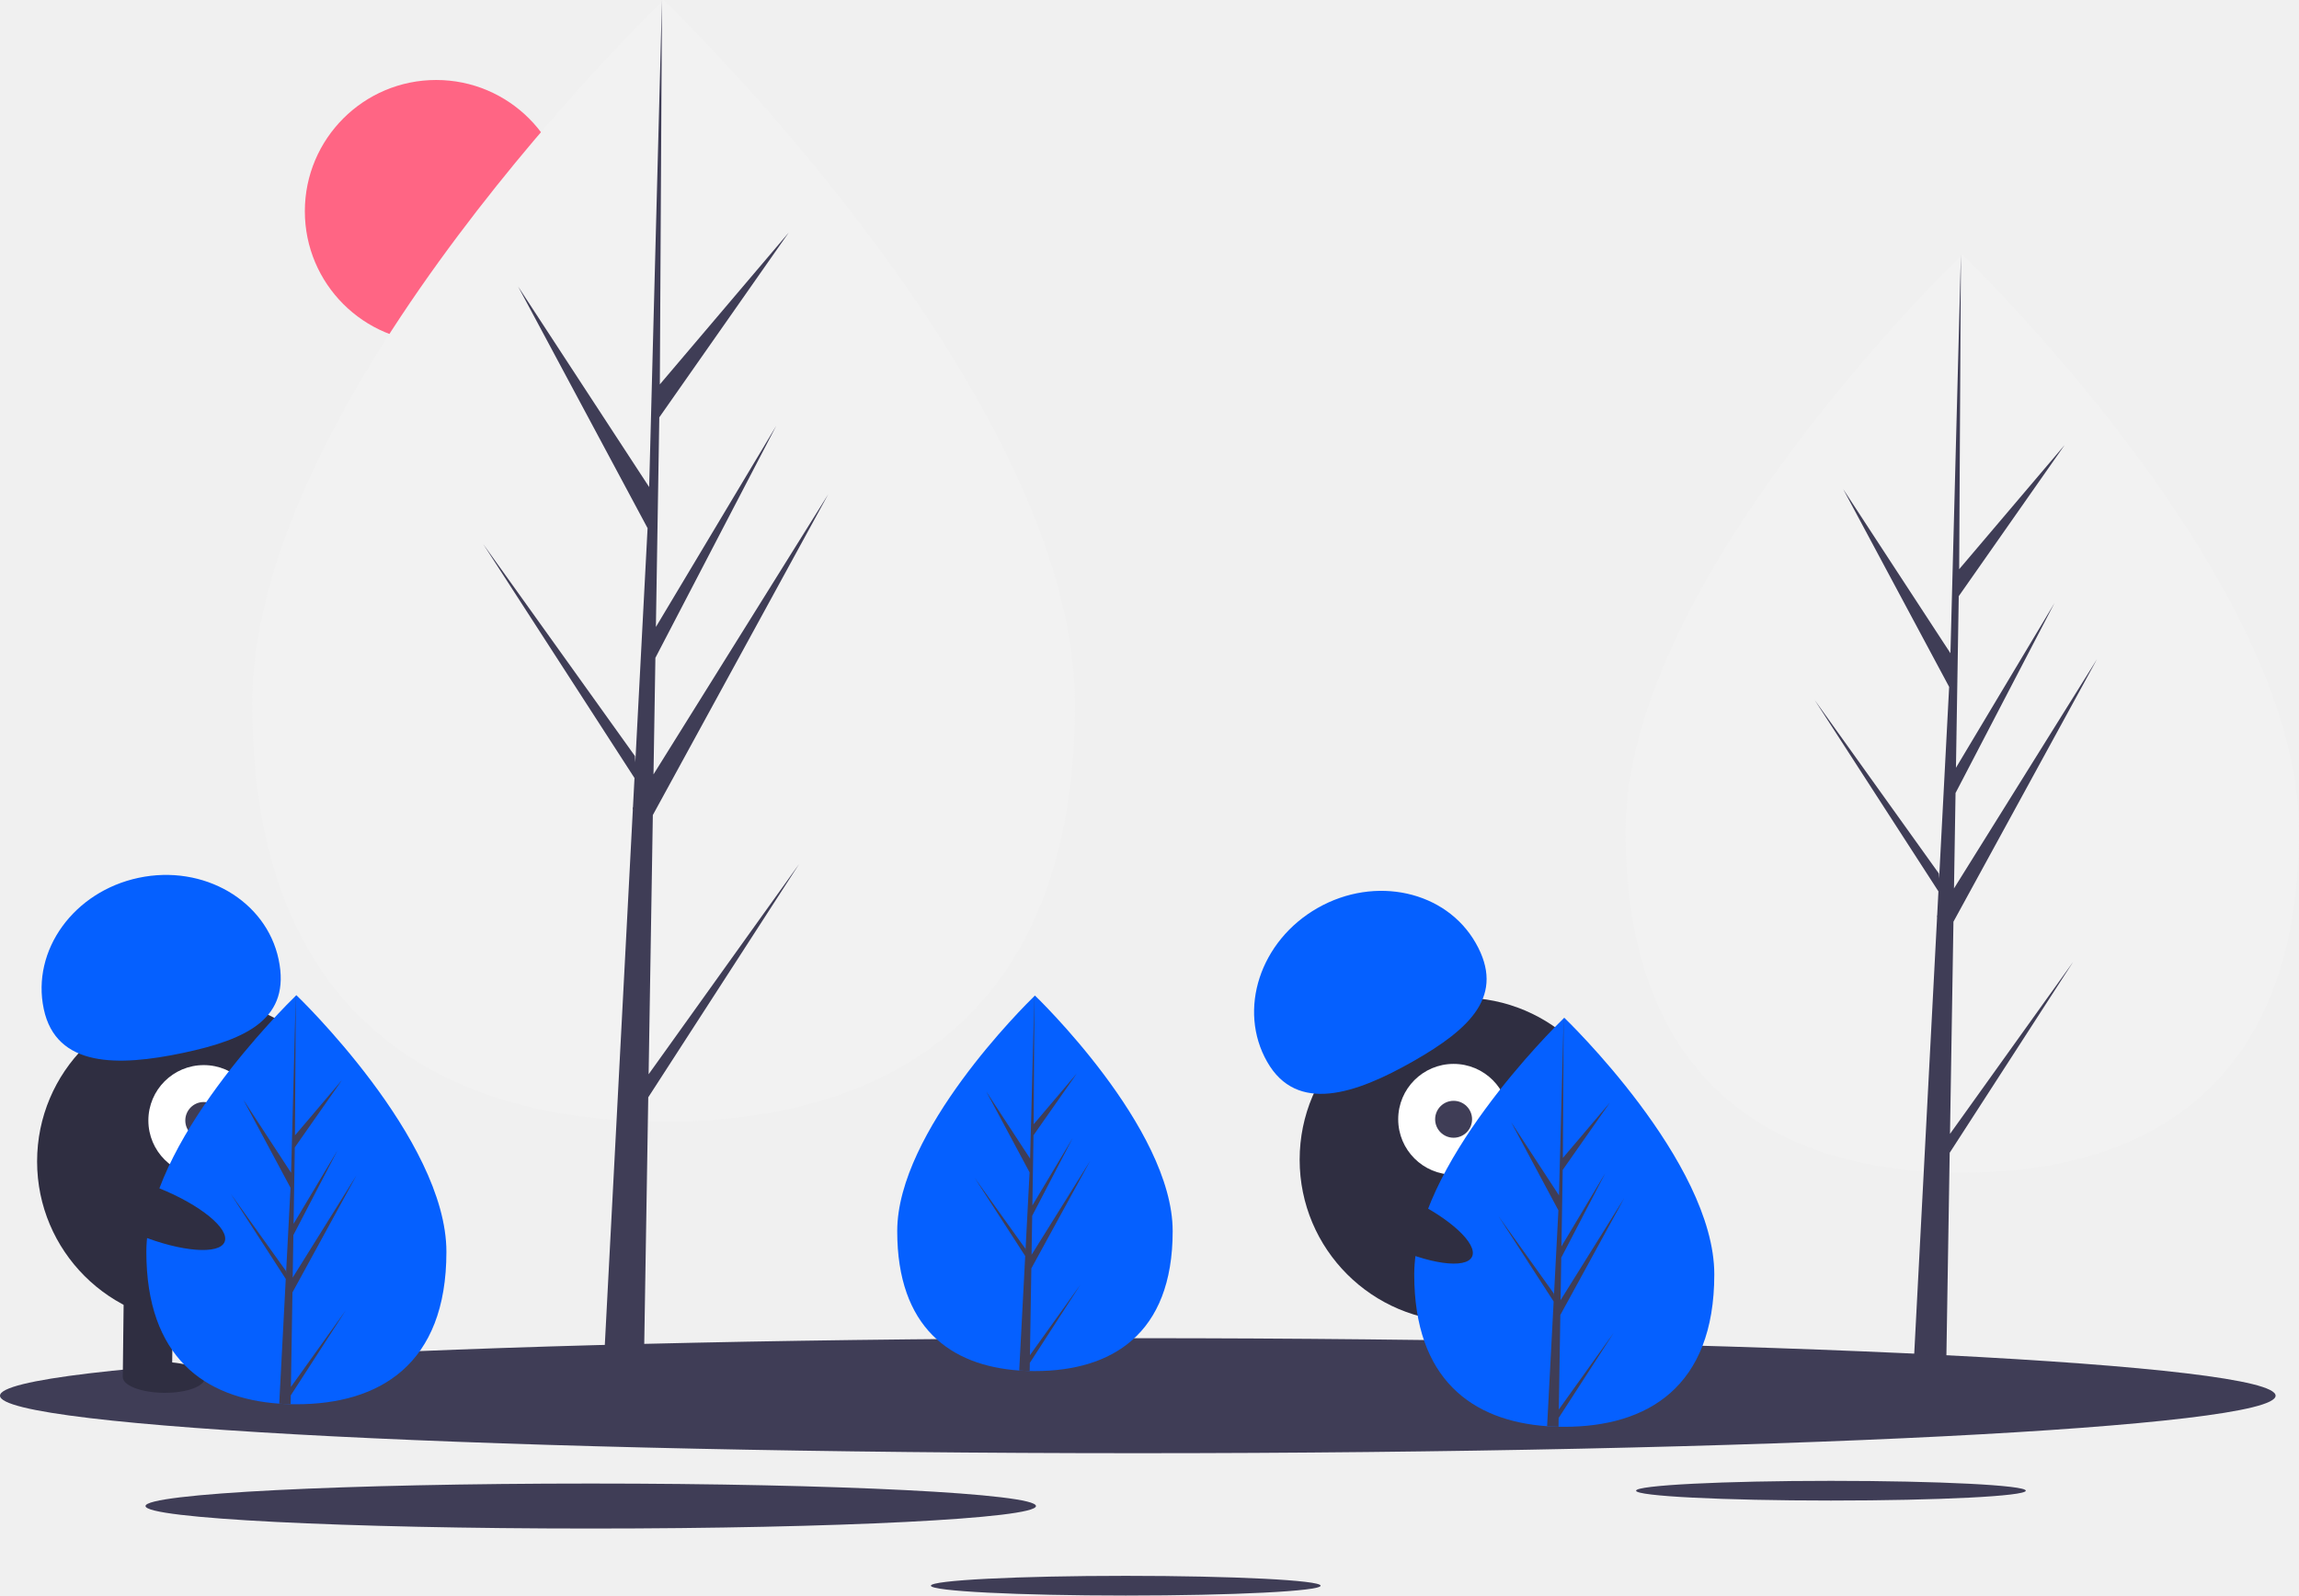
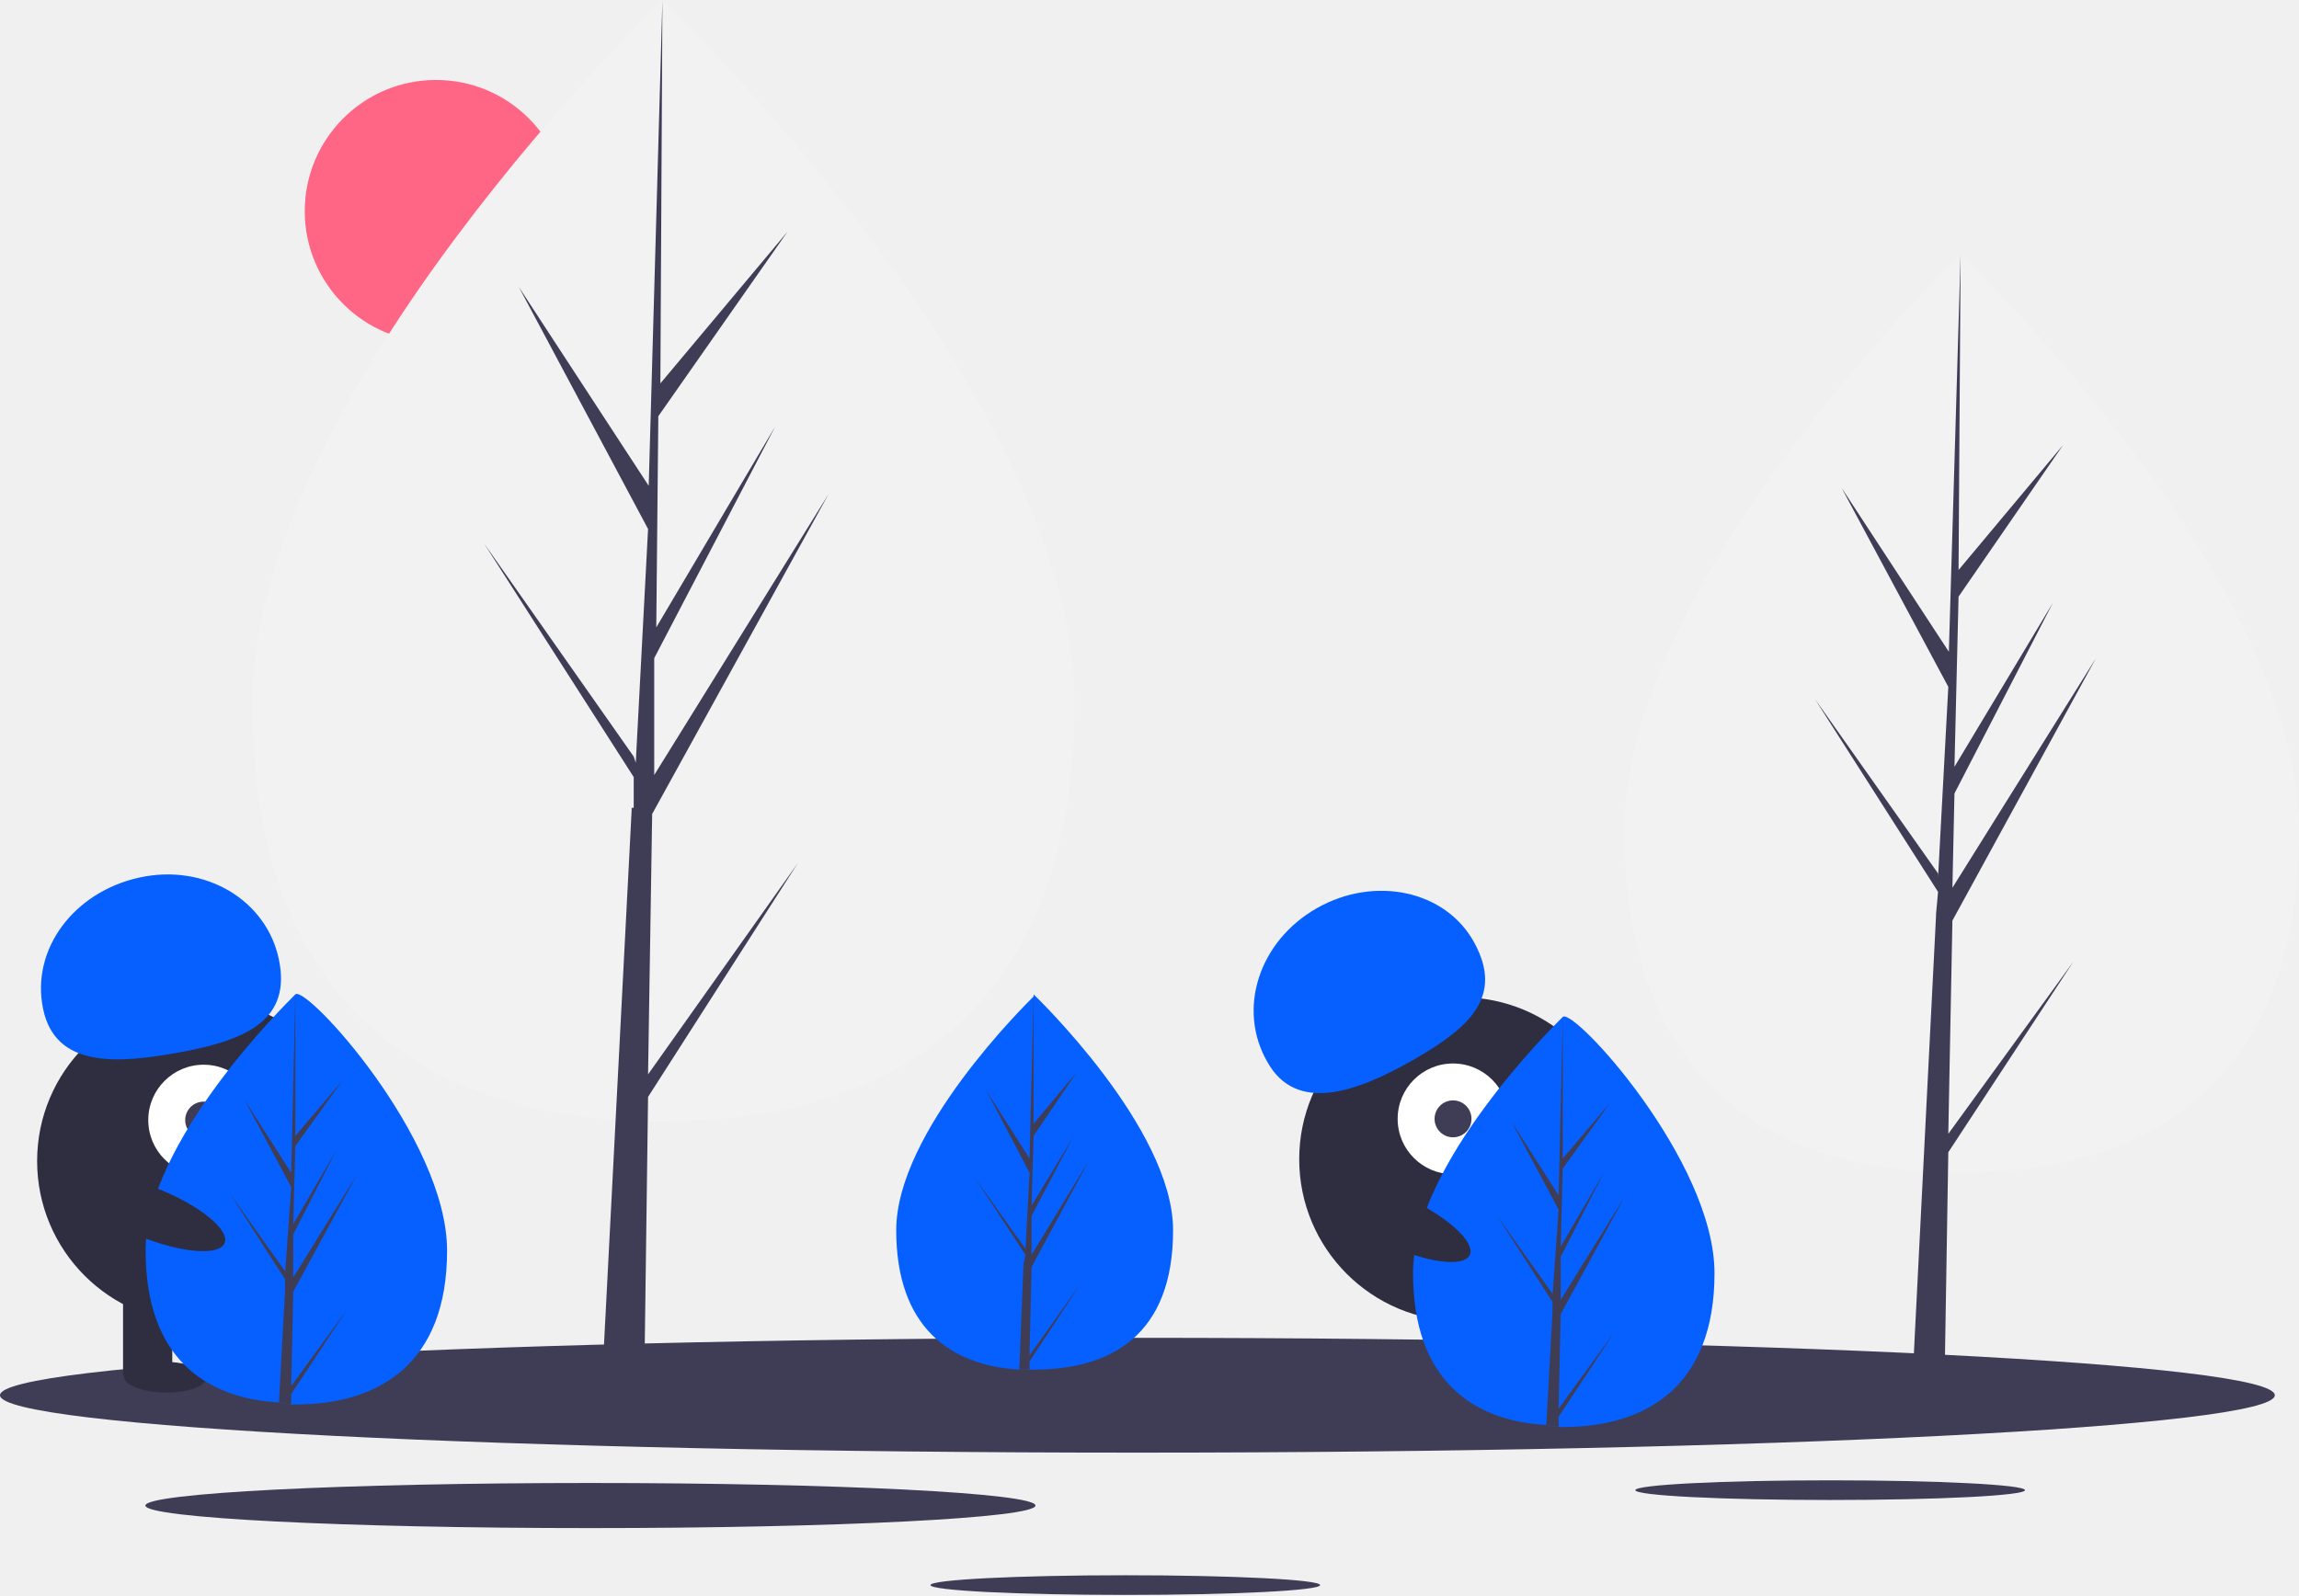
- <svg xmlns="http://www.w3.org/2000/svg" data-name="Layer 1" viewBox="0 0 1120.592 777.916">
+ <svg xmlns="http://www.w3.org/2000/svg" data-name="Layer 1" viewBox="0 0 1121 778">
  <defs />
-   <circle cx="212.592" cy="103" r="64" fill="#ff6584" />
-   <path fill="#f2f2f2" d="M523.976 343.122c0 151.011-89.774 203.739-200.516 203.739s-200.516-52.728-200.516-203.739S323.461 0 323.461 0s200.516 192.11 200.516 343.122z" />
-   <path fill="#3f3d56" d="M316.156 523.761l2.054-126.383 85.464-156.354-85.142 136.528.923-56.827 58.902-113.12-58.658 98.082 1.66-102.206 63.074-90.058-62.812 73.986L322.658 0l-6.52 248.096.536-10.235-64.127-98.157 63.099 117.804-5.975 114.146-.178-3.029-73.928-103.296 73.704 113.999-.747 14.275-.134.215.061 1.172-15.159 289.599h20.254l2.43-149.584 73.522-113.72-73.34 102.476z" />
-   <path fill="#f2f2f2" d="M1120.592 404.972c0 123.61-73.484 166.77-164.132 166.77s-164.132-43.16-164.132-166.77S956.461 124.11 956.461 124.11s164.132 157.251 164.132 280.861z" />
-   <path fill="#3f3d56" d="M950.482 552.833l1.68-103.45 69.957-127.983-69.693 111.754.756-46.515 48.214-92.595-48.014 80.285 1.359-83.66 51.628-73.717-51.415 60.562.85-153.404-5.337 203.078.439-8.377-52.492-80.347 51.65 96.429-4.891 93.434-.146-2.48-60.513-84.553 60.33 93.314-.612 11.685-.109.176.05.959-12.409 237.05h16.579l1.989-122.441 60.182-93.085-60.032 83.881z" />
-   <ellipse cx="554.592" cy="680.479" fill="#3f3d56" rx="554.592" ry="28.034" />
-   <ellipse cx="892.445" cy="726.797" fill="#3f3d56" rx="94.989" ry="4.802" />
-   <ellipse cx="548.72" cy="773.114" fill="#3f3d56" rx="94.989" ry="4.802" />
-   <ellipse cx="287.944" cy="734.279" fill="#3f3d56" rx="217.014" ry="10.97" />
-   <circle cx="97.084" cy="566.27" r="79" fill="#2f2e41" />
-   <path fill="#2f2e41" d="M60.356 627.841l23.998.283-.507 42.997-23.998-.283zM108.352 628.407l23.998.283-.507 42.997-23.998-.283z" />
-   <ellipse cx="119.546" cy="732.616" fill="#2f2e41" rx="7.5" ry="20" transform="rotate(-89.325 68.81096 722.1822)" />
-   <ellipse cx="167.554" cy="732.182" fill="#2f2e41" rx="7.5" ry="20" transform="rotate(-89.325 116.8194 721.7479)" />
-   <circle cx="99.319" cy="546.295" r="27" fill="#fff" />
-   <circle cx="99.319" cy="546.295" r="9" fill="#3f3d56" />
-   <path fill="#0560ff" d="M21.322 491.904c-6.042-28.641 14.688-57.265 46.3-63.934s62.138 11.143 68.18 39.784-14.978 38.93-46.591 45.599-61.847 7.192-67.889-21.449z" />
-   <path fill="#0560ff" d="M217.592 610.342c0 55.076-32.74 74.306-73.13 74.306q-1.404 0-2.803-.031c-1.871-.04-3.725-.129-5.556-.254-36.451-2.58-64.771-22.799-64.771-74.021 0-53.008 67.739-119.896 72.827-124.846l.009-.009c.196-.192.294-.285.294-.285s73.13 70.065 73.13 125.14z" />
-   <path fill="#3f3d56" d="M141.798 676.223l26.747-37.374-26.814 41.477-.071 4.291c-1.871-.04-3.725-.129-5.556-.254l2.883-55.103-.022-.428.049-.08.272-5.204-26.881-41.58 26.965 37.677.062 1.105 2.179-41.633-23.013-42.966 23.294 35.658 2.268-86.314.009-.294v.285l-.379 68.064 22.911-26.983-23.004 32.847-.606 37.276 21.391-35.774-21.48 41.259-.339 20.723 31.056-49.791-31.171 57.023z" />
-   <circle cx="712.485" cy="565.415" r="79" fill="#2f2e41" />
-   <path fill="#2f2e41" d="M696.287 635.255l22.941-7.05 12.632 41.103-22.941 7.05zM742.168 621.159l22.941-7.05 12.632 41.103-22.941 7.05z" />
-   <ellipse cx="767.887" cy="732.003" fill="#2f2e41" rx="20" ry="7.5" transform="rotate(-17.083 544.8264 833.6555)" />
-   <ellipse cx="813.475" cy="716.946" fill="#2f2e41" rx="20" ry="7.5" transform="rotate(-17.083 590.4147 818.599)" />
-   <circle cx="708.522" cy="545.71" r="27" fill="#fff" />
-   <circle cx="708.522" cy="545.71" r="9" fill="#3f3d56" />
-   <path fill="#0560ff" d="M617.651 517.701c-14.49-25.433-3.478-59.016 24.594-75.009s62.576-8.341 77.065 17.093-2.391 41.644-30.463 57.637-56.707 25.713-71.196.28zM571.592 600.257c0 50.557-30.054 68.21-67.13 68.21q-1.288 0-2.573-.029c-1.718-.037-3.419-.119-5.1-.233-33.461-2.368-59.457-20.929-59.457-67.948 0-48.659 62.181-110.059 66.852-114.603l.008-.008c.18-.176.27-.262.27-.262s67.13 64.316 67.13 114.873z" />
-   <path fill="#3f3d56" d="M502.016 660.732l24.553-34.307-24.614 38.074-.065 3.939c-1.718-.037-3.419-.119-5.1-.233l2.646-50.582-.02-.393.045-.074.249-4.777-24.675-38.168 24.753 34.585.057 1.014 2-38.217-21.125-39.44 21.383 32.733 2.082-79.232.008-.27v.262l-.348 62.48 21.031-24.769-21.117 30.152-.556 34.217 19.636-32.839-19.718 37.874-.311 19.023 28.508-45.706-28.614 52.344z" />
-   <path fill="#0560ff" d="M835.592 621.342c0 55.076-32.74 74.306-73.13 74.306q-1.403 0-2.803-.031c-1.871-.04-3.725-.129-5.556-.254-36.451-2.58-64.771-22.799-64.771-74.021 0-53.008 67.739-119.896 72.827-124.846l.009-.009c.196-.192.294-.285.294-.285s73.13 70.065 73.13 125.14z" />
-   <path fill="#3f3d56" d="M759.798 687.223l26.747-37.374-26.814 41.477-.071 4.291c-1.871-.04-3.725-.129-5.556-.254l2.883-55.103-.022-.428.049-.08.272-5.204-26.881-41.58 26.965 37.677.062 1.105 2.179-41.633-23.013-42.966 23.294 35.658 2.268-86.314.009-.294v.285l-.379 68.064 22.911-26.983-23.004 32.847-.606 37.276 21.391-35.774-21.48 41.259-.339 20.723 31.056-49.791-31.171 57.023z" />
-   <ellipse cx="721.517" cy="656.822" fill="#2f2e41" rx="12.4" ry="39.5" transform="rotate(-64.626 653.4095 657.6881)" />
-   <ellipse cx="112.517" cy="651.822" fill="#2f2e41" rx="12.4" ry="39.5" transform="rotate(-68.158 47.55024 650.6453)" />
+   <circle cx="212.6" cy="103" r="64" fill="#ff6584" />
+   <path fill="#f2f2f2" d="M524 343c0 151-90 204-201 204s-200-53-200-204S323 0 323 0s201 192 201 343z" />
+   <path fill="#3f3d56" d="M316 524l2-127 86-156-85 137v-57l59-113-58 98 1-103 63-90-62 74 1-187-7 248 1-10-64-98 63 118-6 114-1-3-73-104 73 114v15h-1v1l-15 290h21l2-150 73-114-73 103z" />
+   <path fill="#f2f2f2" d="M1121 405c0 124-74 167-165 167s-164-43-164-167 164-281 164-281 165 157 165 281z" />
+   <path fill="#3f3d56" d="M950 553l2-104 70-128-70 112 1-46 48-93-48 80 2-83 51-74-51 61 1-154-6 203 1-8-53-81 52 97-5 93v-2l-60-85 60 94-1 11v1l-12 237h16l2-122 61-93-61 84z" />
+   <ellipse cx="554.6" cy="680.5" fill="#3f3d56" rx="554.6" ry="28" />
+   <ellipse cx="892.4" cy="726.8" fill="#3f3d56" rx="95" ry="4.8" />
+   <ellipse cx="548.7" cy="773.1" fill="#3f3d56" rx="95" ry="4.8" />
+   <ellipse cx="287.9" cy="734.3" fill="#3f3d56" rx="217" ry="11" />
+   <circle cx="97.1" cy="566.3" r="79" fill="#2f2e41" />
+   <path fill="#2f2e41" d="M60 628h24v43H60zm48 0l24 1v43l-24-1z" />
+   <ellipse cx="119.5" cy="732.6" fill="#2f2e41" rx="7.5" ry="20" transform="rotate(-89 69 722)" />
+   <ellipse cx="167.6" cy="732.2" fill="#2f2e41" rx="7.5" ry="20" transform="rotate(-89 117 722)" />
+   <circle cx="99.3" cy="546.3" r="27" fill="#fff" />
+   <circle cx="99.3" cy="546.3" r="9" fill="#3f3d56" />
+   <path fill="#0560ff" d="M21 492c-6-29 15-57 47-64s62 11 68 40-15 39-47 45-62 8-68-21z" />
+   <path fill="#0560ff" d="M218 610c0 55-33 75-74 75h-2l-6-1c-36-2-65-22-65-74 0-53 68-120 73-125s74 70 74 125z" />
+   <path fill="#3f3d56" d="M142 676l27-37-27 41v5l-6-1 3-55v-5l-27-42 27 38v1l3-42-23-43 23 36 2-87v69l23-27-23 32-1 38 21-36-21 41v21l31-50-31 57z" />
+   <circle cx="712.5" cy="565.4" r="79" fill="#2f2e41" />
+   <path fill="#2f2e41" d="M696 635l23-7 13 41-23 7zm46-14l23-7 13 41-23 7z" />
+   <ellipse cx="767.9" cy="732" fill="#2f2e41" rx="20" ry="7.5" transform="rotate(-17 545 834)" />
+   <ellipse cx="813.5" cy="716.9" fill="#2f2e41" rx="20" ry="7.5" transform="rotate(-17 590 819)" />
+   <circle cx="708.5" cy="545.7" r="27" fill="#fff" />
+   <circle cx="708.5" cy="545.7" r="9" fill="#3f3d56" />
+   <path fill="#0560ff" d="M618 518c-15-26-4-59 24-75s63-9 77 17-2 41-30 57-57 26-71 1zm-46 82c0 51-30 68-68 68h-7c-34-2-60-21-60-68 0-48 63-110 67-114v-1s68 65 68 115z" />
+   <path fill="#3f3d56" d="M502 661l25-35-25 38v4h-5l2-50v-1l1-5-25-38 25 35v1l2-38-21-40 21 33 2-79v-1 63l21-25-21 31-1 34 20-33-20 38v19l28-46-28 52z" />
+   <path fill="#0560ff" d="M836 621c0 55-33 75-74 75h-2l-6-1c-36-2-65-22-65-74 0-53 68-120 73-125s74 70 74 125z" />
+   <path fill="#3f3d56" d="M760 687l27-37-27 41v5l-6-1 3-55v-5l-27-42 27 38v1l3-42-23-43 23 36 2-87v69l23-27-23 32-1 38 21-36-21 41v21l31-50-31 57z" />
+   <ellipse cx="721.5" cy="656.8" fill="#2f2e41" rx="12.4" ry="39.5" transform="rotate(-65 653 658)" />
+   <ellipse cx="112.5" cy="651.8" fill="#2f2e41" rx="12.4" ry="39.5" transform="rotate(-68 48 651)" />
</svg>
